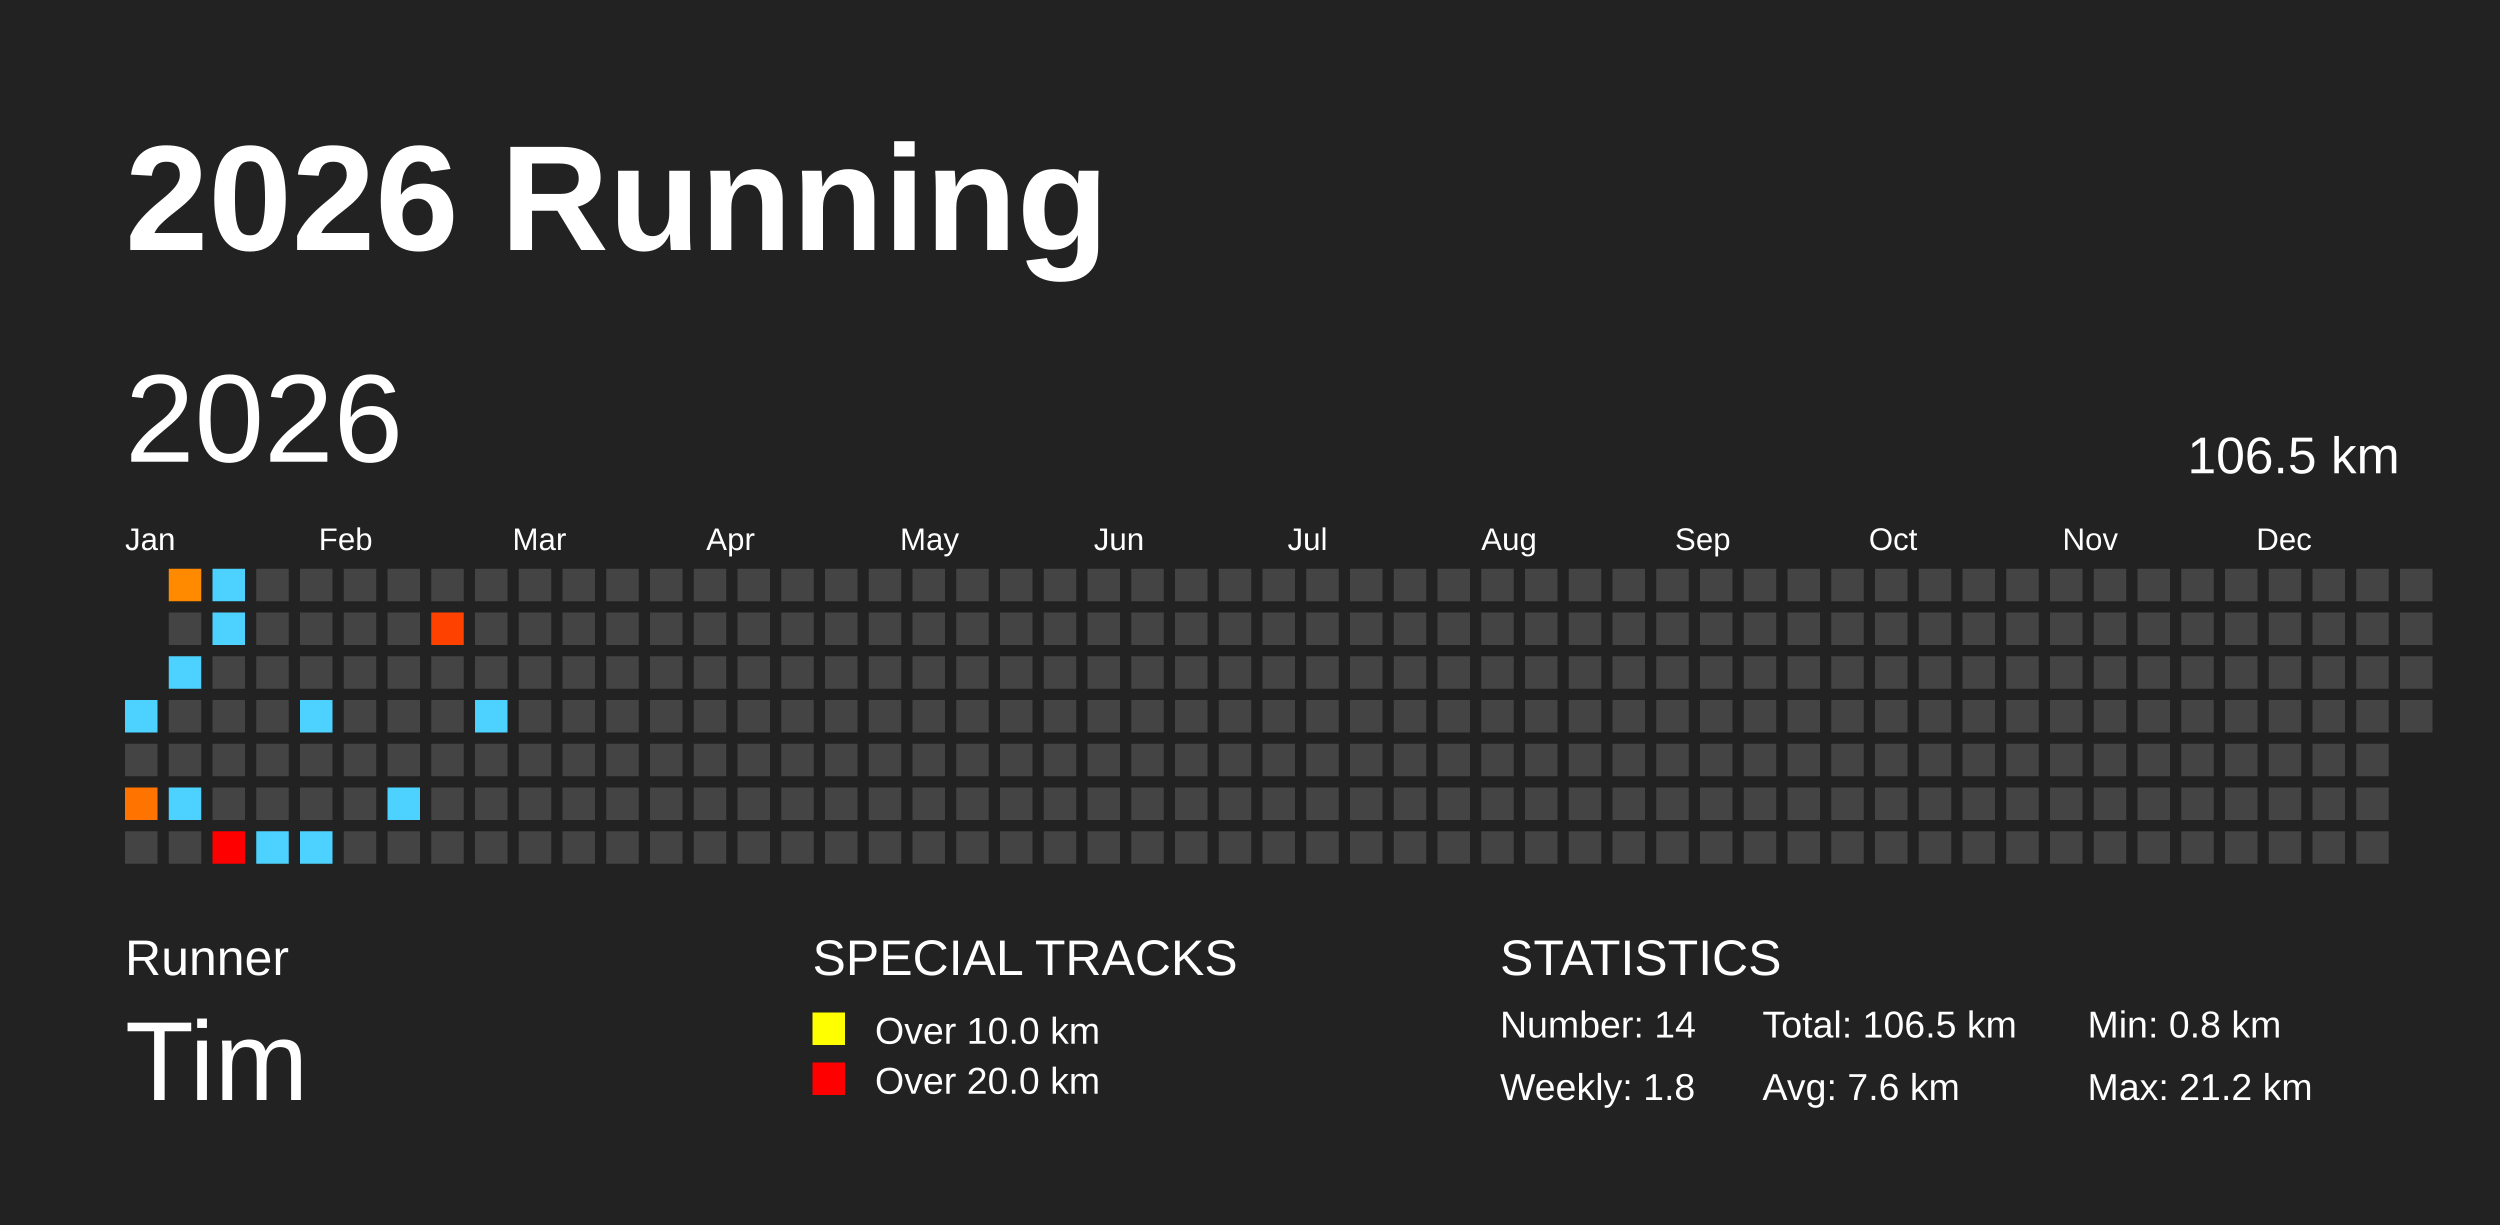
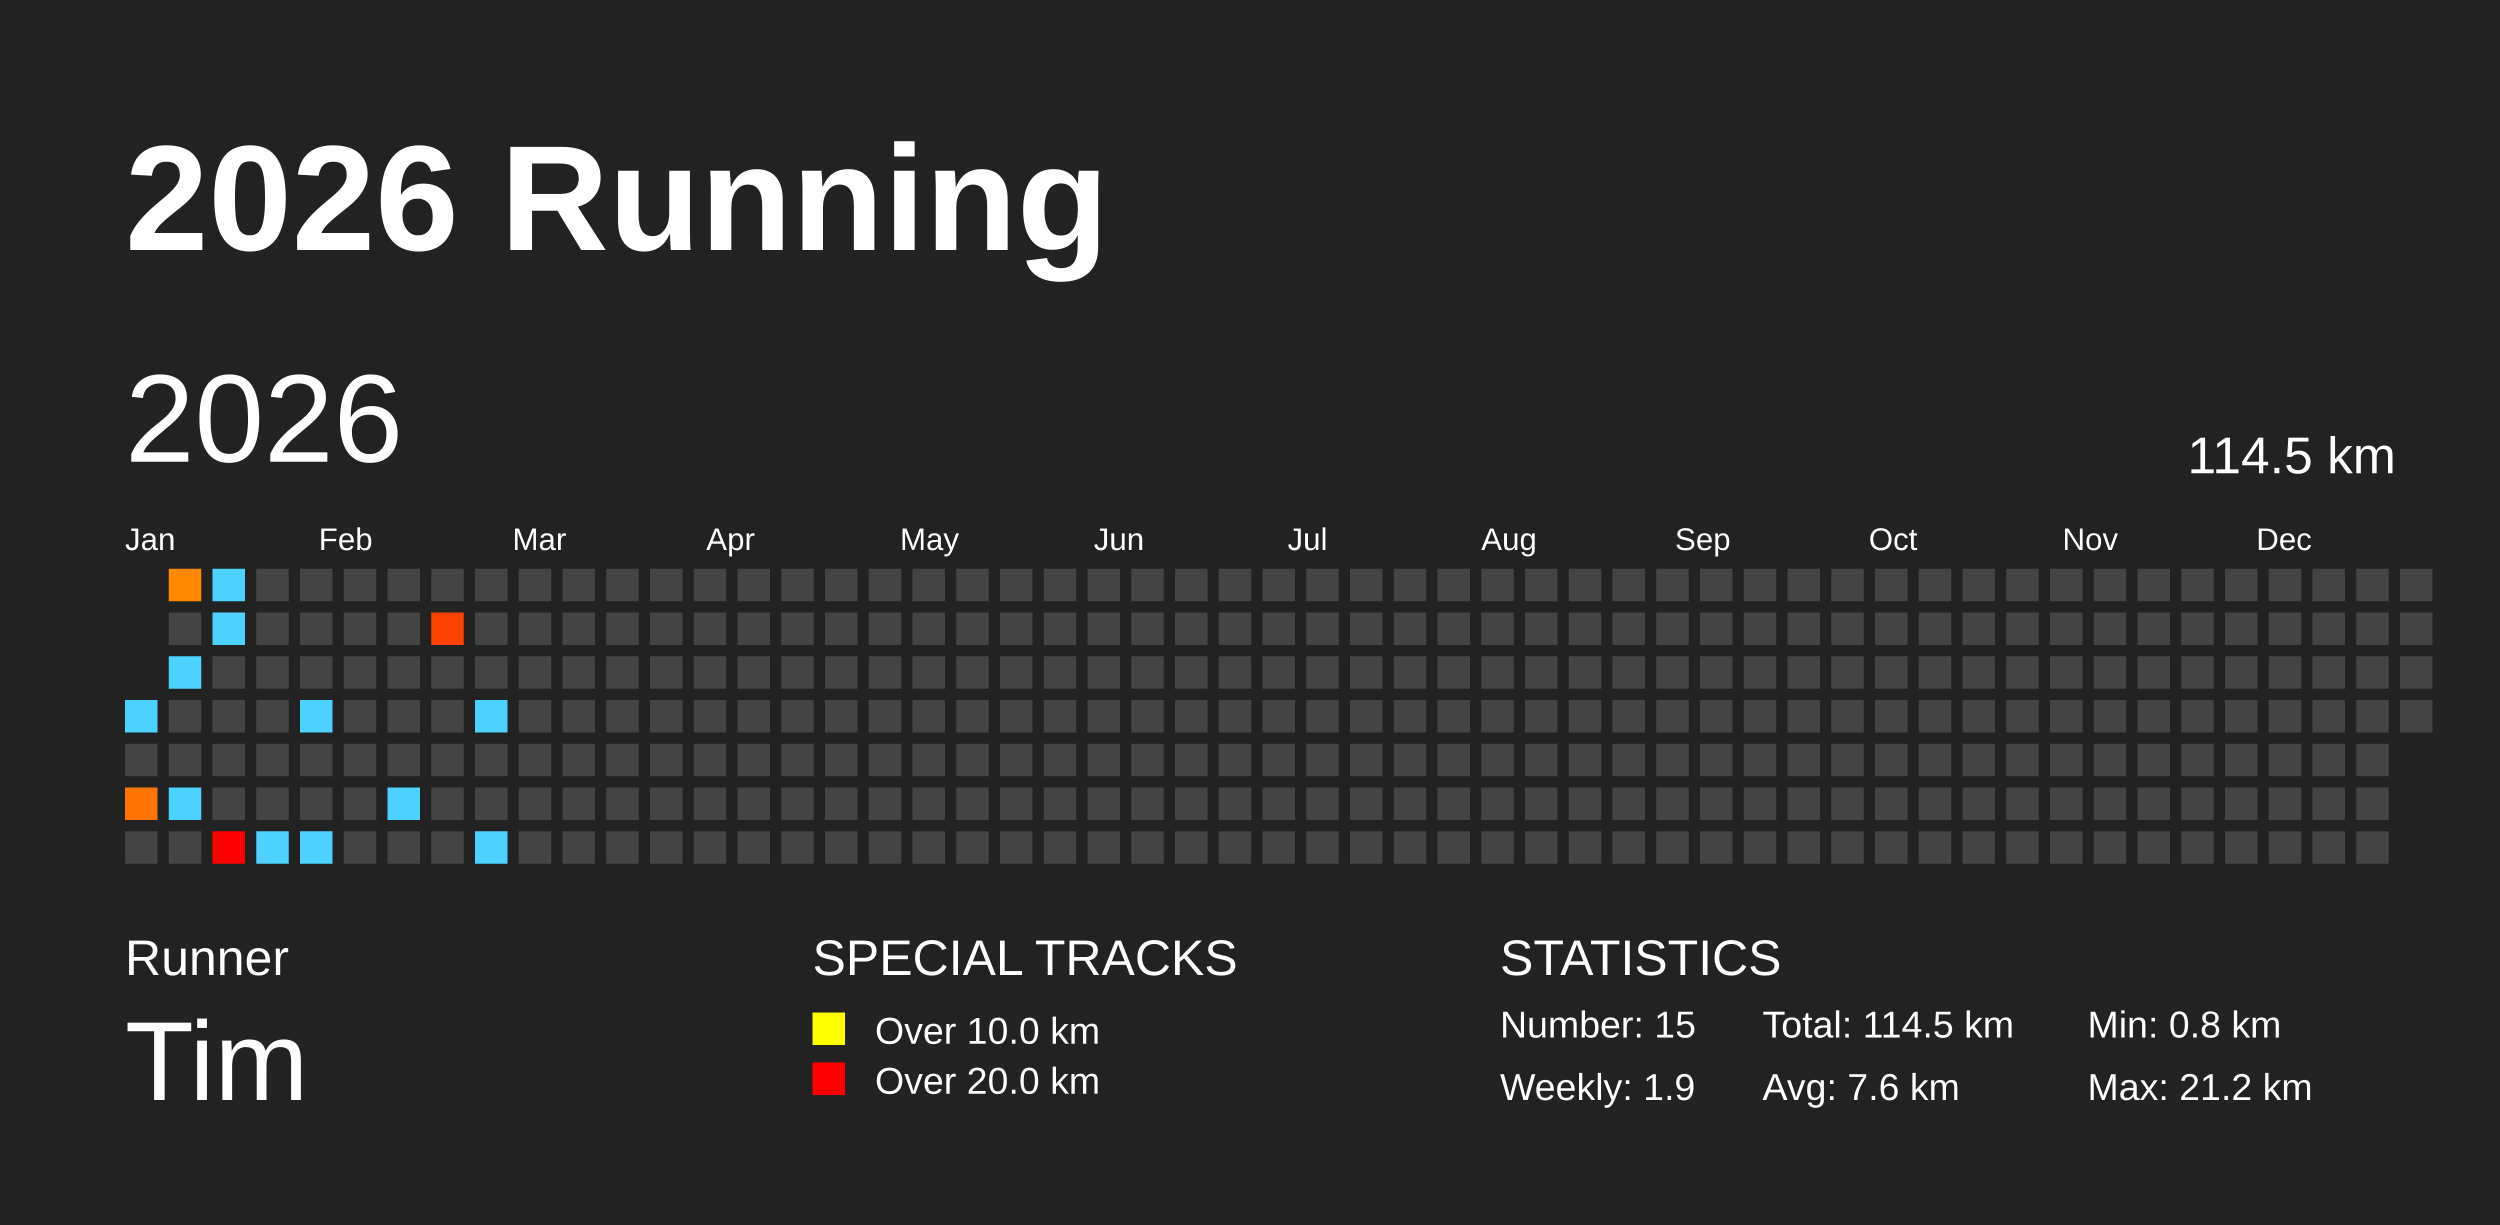
<svg xmlns="http://www.w3.org/2000/svg" baseProfile="full" height="98mm" version="1.1" viewBox="0,0,200,98" width="200mm">
  <defs />
  <rect fill="#222222" height="98" width="200" x="0" y="0" />
  <text fill="#FFFFFF" style="font-size:12px; font-family:Arial; font-weight:bold;" x="10" y="20">2026 Running</text>
  <text fill="#FFFFFF" style="font-size:4px; font-family:Arial" x="10" y="78">Runner</text>
  <text fill="#FFFFFF" style="font-size:9px; font-family:Arial" x="10" y="88">Tim</text>
  <text fill="#FFFFFF" style="font-size:4px; font-family:Arial" x="65" y="78">SPECIAL TRACKS</text>
  <rect fill="yellow" height="2.6" width="2.6" x="65" y="81" />
  <text fill="#FFFFFF" style="font-size:3px; font-family:Arial" x="70" y="83.5">Over 10.0 km</text>
  <rect fill="red" height="2.6" width="2.6" x="65" y="85" />
  <text fill="#FFFFFF" style="font-size:3px; font-family:Arial" x="70" y="87.5">Over 20.0 km</text>
  <text fill="#FFFFFF" style="font-size:4px; font-family:Arial" x="120" y="78">STATISTICS</text>
-   <text fill="#FFFFFF" style="font-size:3px; font-family:Arial" x="120" y="83">Number: 14</text>
-   <text fill="#FFFFFF" style="font-size:3px; font-family:Arial" x="120" y="88">Weekly: 1.8</text>
-   <text fill="#FFFFFF" style="font-size:3px; font-family:Arial" x="141" y="83">Total: 106.5 km</text>
+   <text fill="#FFFFFF" style="font-size:3px; font-family:Arial" x="120" y="83">Number: 15</text>
+   <text fill="#FFFFFF" style="font-size:3px; font-family:Arial" x="120" y="88">Weekly: 1.9</text>
+   <text fill="#FFFFFF" style="font-size:3px; font-family:Arial" x="141" y="83">Total: 114.5 km</text>
  <text fill="#FFFFFF" style="font-size:3px; font-family:Arial" x="141" y="88">Avg: 7.6 km</text>
  <text fill="#FFFFFF" style="font-size:3px; font-family:Arial" x="167" y="83">Min: 0.8 km</text>
  <text fill="#FFFFFF" style="font-size:3px; font-family:Arial" x="167" y="88">Max: 21.2 km</text>
  <text dominant-baseline="hanging" fill="#FFFFFF" style="font-size:10.0px; font-family:Arial;" x="10" y="30">2026</text>
-   <text dominant-baseline="hanging" fill="#FFFFFF" style="font-size:4.125px; font-family:Arial;" x="175" y="35">106.5 km</text>
+   <text dominant-baseline="hanging" fill="#FFFFFF" style="font-size:4.125px; font-family:Arial;" x="175" y="35">114.5 km</text>
  <text fill="#FFFFFF" style="font-size:2.5px; font-family:Arial" x="10.0" y="44">Jan</text>
  <text fill="#FFFFFF" style="font-size:2.5px; font-family:Arial" x="25.5" y="44">Feb</text>
  <text fill="#FFFFFF" style="font-size:2.5px; font-family:Arial" x="41.0" y="44">Mar</text>
  <text fill="#FFFFFF" style="font-size:2.5px; font-family:Arial" x="56.5" y="44">Apr</text>
  <text fill="#FFFFFF" style="font-size:2.5px; font-family:Arial" x="72.0" y="44">May</text>
  <text fill="#FFFFFF" style="font-size:2.5px; font-family:Arial" x="87.5" y="44">Jun</text>
  <text fill="#FFFFFF" style="font-size:2.5px; font-family:Arial" x="103.0" y="44">Jul</text>
  <text fill="#FFFFFF" style="font-size:2.5px; font-family:Arial" x="118.5" y="44">Aug</text>
  <text fill="#FFFFFF" style="font-size:2.5px; font-family:Arial" x="134.0" y="44">Sep</text>
  <text fill="#FFFFFF" style="font-size:2.5px; font-family:Arial" x="149.5" y="44">Oct</text>
  <text fill="#FFFFFF" style="font-size:2.5px; font-family:Arial" x="165.0" y="44">Nov</text>
  <text fill="#FFFFFF" style="font-size:2.5px; font-family:Arial" x="180.5" y="44">Dec</text>
  <rect fill="#4dd2ff" height="2.6" width="2.6" x="10.0" y="56.0" />
  <rect fill="#444444" height="2.6" width="2.6" x="10.0" y="59.5" />
  <rect fill="#ff7300" height="2.6" width="2.6" x="10.0" y="63.0" />
  <rect fill="#444444" height="2.6" width="2.6" x="10.0" y="66.5" />
  <rect fill="#ff8a00" height="2.6" width="2.6" x="13.5" y="45.5" />
  <rect fill="#444444" height="2.6" width="2.6" x="13.5" y="49.0" />
  <rect fill="#4dd2ff" height="2.6" width="2.6" x="13.5" y="52.5" />
  <rect fill="#444444" height="2.6" width="2.6" x="13.5" y="56.0" />
  <rect fill="#444444" height="2.6" width="2.6" x="13.5" y="59.5" />
  <rect fill="#4dd2ff" height="2.6" width="2.6" x="13.5" y="63.0" />
  <rect fill="#444444" height="2.6" width="2.6" x="13.5" y="66.5" />
  <rect fill="#4dd2ff" height="2.6" width="2.6" x="17.0" y="45.5" />
  <rect fill="#4dd2ff" height="2.6" width="2.6" x="17.0" y="49.0" />
  <rect fill="#444444" height="2.6" width="2.6" x="17.0" y="52.5" />
  <rect fill="#444444" height="2.6" width="2.6" x="17.0" y="56.0" />
  <rect fill="#444444" height="2.6" width="2.6" x="17.0" y="59.5" />
  <rect fill="#444444" height="2.6" width="2.6" x="17.0" y="63.0" />
  <rect fill="red" height="2.6" width="2.6" x="17.0" y="66.5" />
  <rect fill="#444444" height="2.6" width="2.6" x="20.5" y="45.5" />
  <rect fill="#444444" height="2.6" width="2.6" x="20.5" y="49.0" />
  <rect fill="#444444" height="2.6" width="2.6" x="20.5" y="52.5" />
  <rect fill="#444444" height="2.6" width="2.6" x="20.5" y="56.0" />
  <rect fill="#444444" height="2.6" width="2.6" x="20.5" y="59.5" />
  <rect fill="#444444" height="2.6" width="2.6" x="20.5" y="63.0" />
  <rect fill="#4dd2ff" height="2.6" width="2.6" x="20.5" y="66.5" />
  <rect fill="#444444" height="2.6" width="2.6" x="24.0" y="45.5" />
  <rect fill="#444444" height="2.6" width="2.6" x="24.0" y="49.0" />
  <rect fill="#444444" height="2.6" width="2.6" x="24.0" y="52.5" />
  <rect fill="#4dd2ff" height="2.6" width="2.6" x="24.0" y="56.0" />
  <rect fill="#444444" height="2.6" width="2.6" x="24.0" y="59.5" />
  <rect fill="#444444" height="2.6" width="2.6" x="24.0" y="63.0" />
  <rect fill="#4dd2ff" height="2.6" width="2.6" x="24.0" y="66.5" />
  <rect fill="#444444" height="2.6" width="2.6" x="27.5" y="45.5" />
  <rect fill="#444444" height="2.6" width="2.6" x="27.5" y="49.0" />
  <rect fill="#444444" height="2.6" width="2.6" x="27.5" y="52.5" />
  <rect fill="#444444" height="2.6" width="2.6" x="27.5" y="56.0" />
  <rect fill="#444444" height="2.6" width="2.6" x="27.5" y="59.5" />
  <rect fill="#444444" height="2.6" width="2.6" x="27.5" y="63.0" />
  <rect fill="#444444" height="2.6" width="2.6" x="27.5" y="66.5" />
  <rect fill="#444444" height="2.6" width="2.6" x="31.0" y="45.5" />
  <rect fill="#444444" height="2.6" width="2.6" x="31.0" y="49.0" />
  <rect fill="#444444" height="2.6" width="2.6" x="31.0" y="52.5" />
  <rect fill="#444444" height="2.6" width="2.6" x="31.0" y="56.0" />
  <rect fill="#444444" height="2.6" width="2.6" x="31.0" y="59.5" />
  <rect fill="#4dd2ff" height="2.6" width="2.6" x="31.0" y="63.0" />
  <rect fill="#444444" height="2.6" width="2.6" x="31.0" y="66.5" />
  <rect fill="#444444" height="2.6" width="2.6" x="34.5" y="45.5" />
  <rect fill="#ff4100" height="2.6" width="2.6" x="34.5" y="49.0" />
  <rect fill="#444444" height="2.6" width="2.6" x="34.5" y="52.5" />
  <rect fill="#444444" height="2.6" width="2.6" x="34.5" y="56.0" />
  <rect fill="#444444" height="2.6" width="2.6" x="34.5" y="59.5" />
  <rect fill="#444444" height="2.6" width="2.6" x="34.5" y="63.0" />
  <rect fill="#444444" height="2.6" width="2.6" x="34.5" y="66.5" />
  <rect fill="#444444" height="2.6" width="2.6" x="38.0" y="45.5" />
  <rect fill="#444444" height="2.6" width="2.6" x="38.0" y="49.0" />
  <rect fill="#444444" height="2.6" width="2.6" x="38.0" y="52.5" />
  <rect fill="#4dd2ff" height="2.6" width="2.6" x="38.0" y="56.0" />
  <rect fill="#444444" height="2.6" width="2.6" x="38.0" y="59.5" />
  <rect fill="#444444" height="2.6" width="2.6" x="38.0" y="63.0" />
-   <rect fill="#444444" height="2.6" width="2.6" x="38.0" y="66.5" />
+   <rect fill="#4dd2ff" height="2.6" width="2.6" x="38.0" y="66.5" />
  <rect fill="#444444" height="2.6" width="2.6" x="41.5" y="45.5" />
  <rect fill="#444444" height="2.6" width="2.6" x="41.5" y="49.0" />
  <rect fill="#444444" height="2.6" width="2.6" x="41.5" y="52.5" />
  <rect fill="#444444" height="2.6" width="2.6" x="41.5" y="56.0" />
  <rect fill="#444444" height="2.6" width="2.6" x="41.5" y="59.5" />
  <rect fill="#444444" height="2.6" width="2.6" x="41.5" y="63.0" />
  <rect fill="#444444" height="2.6" width="2.6" x="41.5" y="66.5" />
  <rect fill="#444444" height="2.6" width="2.6" x="45.0" y="45.5" />
  <rect fill="#444444" height="2.6" width="2.6" x="45.0" y="49.0" />
  <rect fill="#444444" height="2.6" width="2.6" x="45.0" y="52.5" />
  <rect fill="#444444" height="2.6" width="2.6" x="45.0" y="56.0" />
  <rect fill="#444444" height="2.6" width="2.6" x="45.0" y="59.5" />
  <rect fill="#444444" height="2.6" width="2.6" x="45.0" y="63.0" />
  <rect fill="#444444" height="2.6" width="2.6" x="45.0" y="66.5" />
  <rect fill="#444444" height="2.6" width="2.6" x="48.5" y="45.5" />
  <rect fill="#444444" height="2.6" width="2.6" x="48.5" y="49.0" />
  <rect fill="#444444" height="2.6" width="2.6" x="48.5" y="52.5" />
  <rect fill="#444444" height="2.6" width="2.6" x="48.5" y="56.0" />
  <rect fill="#444444" height="2.6" width="2.6" x="48.5" y="59.5" />
  <rect fill="#444444" height="2.6" width="2.6" x="48.5" y="63.0" />
  <rect fill="#444444" height="2.6" width="2.6" x="48.5" y="66.5" />
  <rect fill="#444444" height="2.6" width="2.6" x="52.0" y="45.5" />
  <rect fill="#444444" height="2.6" width="2.6" x="52.0" y="49.0" />
  <rect fill="#444444" height="2.6" width="2.6" x="52.0" y="52.5" />
  <rect fill="#444444" height="2.6" width="2.6" x="52.0" y="56.0" />
  <rect fill="#444444" height="2.6" width="2.6" x="52.0" y="59.5" />
  <rect fill="#444444" height="2.6" width="2.6" x="52.0" y="63.0" />
  <rect fill="#444444" height="2.6" width="2.6" x="52.0" y="66.5" />
  <rect fill="#444444" height="2.6" width="2.6" x="55.5" y="45.5" />
  <rect fill="#444444" height="2.6" width="2.6" x="55.5" y="49.0" />
  <rect fill="#444444" height="2.6" width="2.6" x="55.5" y="52.5" />
  <rect fill="#444444" height="2.6" width="2.6" x="55.5" y="56.0" />
  <rect fill="#444444" height="2.6" width="2.6" x="55.5" y="59.5" />
  <rect fill="#444444" height="2.6" width="2.6" x="55.5" y="63.0" />
  <rect fill="#444444" height="2.6" width="2.6" x="55.5" y="66.5" />
  <rect fill="#444444" height="2.6" width="2.6" x="59.0" y="45.5" />
  <rect fill="#444444" height="2.6" width="2.6" x="59.0" y="49.0" />
  <rect fill="#444444" height="2.6" width="2.6" x="59.0" y="52.5" />
  <rect fill="#444444" height="2.6" width="2.6" x="59.0" y="56.0" />
  <rect fill="#444444" height="2.6" width="2.6" x="59.0" y="59.5" />
  <rect fill="#444444" height="2.6" width="2.6" x="59.0" y="63.0" />
  <rect fill="#444444" height="2.6" width="2.6" x="59.0" y="66.5" />
  <rect fill="#444444" height="2.6" width="2.6" x="62.5" y="45.5" />
  <rect fill="#444444" height="2.6" width="2.6" x="62.5" y="49.0" />
  <rect fill="#444444" height="2.6" width="2.6" x="62.5" y="52.5" />
  <rect fill="#444444" height="2.6" width="2.6" x="62.5" y="56.0" />
  <rect fill="#444444" height="2.6" width="2.6" x="62.5" y="59.5" />
  <rect fill="#444444" height="2.6" width="2.6" x="62.5" y="63.0" />
  <rect fill="#444444" height="2.6" width="2.6" x="62.5" y="66.5" />
  <rect fill="#444444" height="2.6" width="2.6" x="66.0" y="45.5" />
  <rect fill="#444444" height="2.6" width="2.6" x="66.0" y="49.0" />
  <rect fill="#444444" height="2.6" width="2.6" x="66.0" y="52.5" />
  <rect fill="#444444" height="2.6" width="2.6" x="66.0" y="56.0" />
  <rect fill="#444444" height="2.6" width="2.6" x="66.0" y="59.5" />
  <rect fill="#444444" height="2.6" width="2.6" x="66.0" y="63.0" />
  <rect fill="#444444" height="2.6" width="2.6" x="66.0" y="66.5" />
  <rect fill="#444444" height="2.6" width="2.6" x="69.5" y="45.5" />
  <rect fill="#444444" height="2.6" width="2.6" x="69.5" y="49.0" />
  <rect fill="#444444" height="2.6" width="2.6" x="69.5" y="52.5" />
  <rect fill="#444444" height="2.6" width="2.6" x="69.5" y="56.0" />
  <rect fill="#444444" height="2.6" width="2.6" x="69.5" y="59.5" />
  <rect fill="#444444" height="2.6" width="2.6" x="69.5" y="63.0" />
  <rect fill="#444444" height="2.6" width="2.6" x="69.5" y="66.5" />
  <rect fill="#444444" height="2.6" width="2.6" x="73.0" y="45.5" />
  <rect fill="#444444" height="2.6" width="2.6" x="73.0" y="49.0" />
  <rect fill="#444444" height="2.6" width="2.6" x="73.0" y="52.5" />
  <rect fill="#444444" height="2.6" width="2.6" x="73.0" y="56.0" />
  <rect fill="#444444" height="2.6" width="2.6" x="73.0" y="59.5" />
  <rect fill="#444444" height="2.6" width="2.6" x="73.0" y="63.0" />
  <rect fill="#444444" height="2.6" width="2.6" x="73.0" y="66.5" />
  <rect fill="#444444" height="2.6" width="2.6" x="76.5" y="45.5" />
  <rect fill="#444444" height="2.6" width="2.6" x="76.5" y="49.0" />
  <rect fill="#444444" height="2.6" width="2.6" x="76.5" y="52.5" />
  <rect fill="#444444" height="2.6" width="2.6" x="76.5" y="56.0" />
  <rect fill="#444444" height="2.6" width="2.6" x="76.5" y="59.5" />
  <rect fill="#444444" height="2.6" width="2.6" x="76.5" y="63.0" />
  <rect fill="#444444" height="2.6" width="2.6" x="76.5" y="66.5" />
  <rect fill="#444444" height="2.6" width="2.6" x="80.0" y="45.5" />
  <rect fill="#444444" height="2.6" width="2.6" x="80.0" y="49.0" />
  <rect fill="#444444" height="2.6" width="2.6" x="80.0" y="52.5" />
  <rect fill="#444444" height="2.6" width="2.6" x="80.0" y="56.0" />
  <rect fill="#444444" height="2.6" width="2.6" x="80.0" y="59.5" />
  <rect fill="#444444" height="2.6" width="2.6" x="80.0" y="63.0" />
  <rect fill="#444444" height="2.6" width="2.6" x="80.0" y="66.5" />
  <rect fill="#444444" height="2.6" width="2.6" x="83.5" y="45.5" />
  <rect fill="#444444" height="2.6" width="2.6" x="83.5" y="49.0" />
  <rect fill="#444444" height="2.6" width="2.6" x="83.5" y="52.5" />
  <rect fill="#444444" height="2.6" width="2.6" x="83.5" y="56.0" />
  <rect fill="#444444" height="2.6" width="2.6" x="83.5" y="59.5" />
  <rect fill="#444444" height="2.6" width="2.6" x="83.5" y="63.0" />
  <rect fill="#444444" height="2.6" width="2.6" x="83.5" y="66.5" />
  <rect fill="#444444" height="2.6" width="2.6" x="87.0" y="45.5" />
  <rect fill="#444444" height="2.6" width="2.6" x="87.0" y="49.0" />
  <rect fill="#444444" height="2.6" width="2.6" x="87.0" y="52.5" />
  <rect fill="#444444" height="2.6" width="2.6" x="87.0" y="56.0" />
  <rect fill="#444444" height="2.6" width="2.6" x="87.0" y="59.5" />
  <rect fill="#444444" height="2.6" width="2.6" x="87.0" y="63.0" />
  <rect fill="#444444" height="2.6" width="2.6" x="87.0" y="66.5" />
  <rect fill="#444444" height="2.6" width="2.6" x="90.5" y="45.5" />
  <rect fill="#444444" height="2.6" width="2.6" x="90.5" y="49.0" />
  <rect fill="#444444" height="2.6" width="2.6" x="90.5" y="52.5" />
  <rect fill="#444444" height="2.6" width="2.6" x="90.5" y="56.0" />
  <rect fill="#444444" height="2.6" width="2.6" x="90.5" y="59.5" />
  <rect fill="#444444" height="2.6" width="2.6" x="90.5" y="63.0" />
  <rect fill="#444444" height="2.6" width="2.6" x="90.5" y="66.5" />
  <rect fill="#444444" height="2.6" width="2.6" x="94.0" y="45.5" />
  <rect fill="#444444" height="2.6" width="2.6" x="94.0" y="49.0" />
  <rect fill="#444444" height="2.6" width="2.6" x="94.0" y="52.5" />
  <rect fill="#444444" height="2.6" width="2.6" x="94.0" y="56.0" />
  <rect fill="#444444" height="2.6" width="2.6" x="94.0" y="59.5" />
  <rect fill="#444444" height="2.6" width="2.6" x="94.0" y="63.0" />
  <rect fill="#444444" height="2.6" width="2.6" x="94.0" y="66.5" />
  <rect fill="#444444" height="2.6" width="2.6" x="97.5" y="45.5" />
  <rect fill="#444444" height="2.6" width="2.6" x="97.5" y="49.0" />
  <rect fill="#444444" height="2.6" width="2.6" x="97.5" y="52.5" />
  <rect fill="#444444" height="2.6" width="2.6" x="97.5" y="56.0" />
  <rect fill="#444444" height="2.6" width="2.6" x="97.5" y="59.5" />
  <rect fill="#444444" height="2.6" width="2.6" x="97.5" y="63.0" />
  <rect fill="#444444" height="2.6" width="2.6" x="97.5" y="66.5" />
  <rect fill="#444444" height="2.6" width="2.6" x="101.0" y="45.5" />
  <rect fill="#444444" height="2.6" width="2.6" x="101.0" y="49.0" />
  <rect fill="#444444" height="2.6" width="2.6" x="101.0" y="52.5" />
  <rect fill="#444444" height="2.6" width="2.6" x="101.0" y="56.0" />
  <rect fill="#444444" height="2.6" width="2.6" x="101.0" y="59.5" />
  <rect fill="#444444" height="2.6" width="2.6" x="101.0" y="63.0" />
  <rect fill="#444444" height="2.6" width="2.6" x="101.0" y="66.5" />
  <rect fill="#444444" height="2.6" width="2.6" x="104.5" y="45.5" />
  <rect fill="#444444" height="2.6" width="2.6" x="104.5" y="49.0" />
  <rect fill="#444444" height="2.6" width="2.6" x="104.5" y="52.5" />
  <rect fill="#444444" height="2.6" width="2.6" x="104.5" y="56.0" />
  <rect fill="#444444" height="2.6" width="2.6" x="104.5" y="59.5" />
  <rect fill="#444444" height="2.6" width="2.6" x="104.5" y="63.0" />
  <rect fill="#444444" height="2.6" width="2.6" x="104.5" y="66.5" />
  <rect fill="#444444" height="2.6" width="2.6" x="108.0" y="45.5" />
  <rect fill="#444444" height="2.6" width="2.6" x="108.0" y="49.0" />
  <rect fill="#444444" height="2.6" width="2.6" x="108.0" y="52.5" />
  <rect fill="#444444" height="2.6" width="2.6" x="108.0" y="56.0" />
  <rect fill="#444444" height="2.6" width="2.6" x="108.0" y="59.5" />
  <rect fill="#444444" height="2.6" width="2.6" x="108.0" y="63.0" />
  <rect fill="#444444" height="2.6" width="2.6" x="108.0" y="66.5" />
  <rect fill="#444444" height="2.6" width="2.6" x="111.5" y="45.5" />
  <rect fill="#444444" height="2.6" width="2.6" x="111.5" y="49.0" />
  <rect fill="#444444" height="2.6" width="2.6" x="111.5" y="52.5" />
  <rect fill="#444444" height="2.6" width="2.6" x="111.5" y="56.0" />
  <rect fill="#444444" height="2.6" width="2.6" x="111.5" y="59.5" />
  <rect fill="#444444" height="2.6" width="2.6" x="111.5" y="63.0" />
  <rect fill="#444444" height="2.6" width="2.6" x="111.5" y="66.5" />
  <rect fill="#444444" height="2.6" width="2.6" x="115.0" y="45.5" />
  <rect fill="#444444" height="2.6" width="2.6" x="115.0" y="49.0" />
  <rect fill="#444444" height="2.6" width="2.6" x="115.0" y="52.5" />
  <rect fill="#444444" height="2.6" width="2.6" x="115.0" y="56.0" />
  <rect fill="#444444" height="2.6" width="2.6" x="115.0" y="59.5" />
  <rect fill="#444444" height="2.6" width="2.6" x="115.0" y="63.0" />
  <rect fill="#444444" height="2.6" width="2.6" x="115.0" y="66.5" />
  <rect fill="#444444" height="2.6" width="2.6" x="118.5" y="45.5" />
  <rect fill="#444444" height="2.6" width="2.6" x="118.5" y="49.0" />
  <rect fill="#444444" height="2.6" width="2.6" x="118.5" y="52.5" />
  <rect fill="#444444" height="2.6" width="2.6" x="118.5" y="56.0" />
  <rect fill="#444444" height="2.6" width="2.6" x="118.5" y="59.5" />
  <rect fill="#444444" height="2.6" width="2.6" x="118.5" y="63.0" />
  <rect fill="#444444" height="2.6" width="2.6" x="118.5" y="66.5" />
  <rect fill="#444444" height="2.6" width="2.6" x="122.0" y="45.5" />
  <rect fill="#444444" height="2.6" width="2.6" x="122.0" y="49.0" />
  <rect fill="#444444" height="2.6" width="2.6" x="122.0" y="52.5" />
  <rect fill="#444444" height="2.6" width="2.6" x="122.0" y="56.0" />
  <rect fill="#444444" height="2.6" width="2.6" x="122.0" y="59.5" />
  <rect fill="#444444" height="2.6" width="2.6" x="122.0" y="63.0" />
  <rect fill="#444444" height="2.6" width="2.6" x="122.0" y="66.5" />
  <rect fill="#444444" height="2.6" width="2.6" x="125.5" y="45.5" />
  <rect fill="#444444" height="2.6" width="2.6" x="125.5" y="49.0" />
  <rect fill="#444444" height="2.6" width="2.6" x="125.5" y="52.5" />
  <rect fill="#444444" height="2.6" width="2.6" x="125.5" y="56.0" />
  <rect fill="#444444" height="2.6" width="2.6" x="125.5" y="59.5" />
  <rect fill="#444444" height="2.6" width="2.6" x="125.5" y="63.0" />
  <rect fill="#444444" height="2.6" width="2.6" x="125.5" y="66.5" />
  <rect fill="#444444" height="2.6" width="2.6" x="129.0" y="45.5" />
  <rect fill="#444444" height="2.6" width="2.6" x="129.0" y="49.0" />
  <rect fill="#444444" height="2.6" width="2.6" x="129.0" y="52.5" />
  <rect fill="#444444" height="2.6" width="2.6" x="129.0" y="56.0" />
  <rect fill="#444444" height="2.6" width="2.6" x="129.0" y="59.5" />
  <rect fill="#444444" height="2.6" width="2.6" x="129.0" y="63.0" />
  <rect fill="#444444" height="2.6" width="2.6" x="129.0" y="66.5" />
  <rect fill="#444444" height="2.6" width="2.6" x="132.5" y="45.5" />
  <rect fill="#444444" height="2.6" width="2.6" x="132.5" y="49.0" />
  <rect fill="#444444" height="2.6" width="2.6" x="132.5" y="52.5" />
  <rect fill="#444444" height="2.6" width="2.6" x="132.5" y="56.0" />
  <rect fill="#444444" height="2.6" width="2.6" x="132.5" y="59.5" />
  <rect fill="#444444" height="2.6" width="2.6" x="132.5" y="63.0" />
  <rect fill="#444444" height="2.6" width="2.6" x="132.5" y="66.5" />
  <rect fill="#444444" height="2.6" width="2.6" x="136.0" y="45.5" />
  <rect fill="#444444" height="2.6" width="2.6" x="136.0" y="49.0" />
  <rect fill="#444444" height="2.6" width="2.6" x="136.0" y="52.5" />
  <rect fill="#444444" height="2.6" width="2.6" x="136.0" y="56.0" />
  <rect fill="#444444" height="2.6" width="2.6" x="136.0" y="59.5" />
  <rect fill="#444444" height="2.6" width="2.6" x="136.0" y="63.0" />
  <rect fill="#444444" height="2.6" width="2.6" x="136.0" y="66.5" />
  <rect fill="#444444" height="2.6" width="2.6" x="139.5" y="45.5" />
  <rect fill="#444444" height="2.6" width="2.6" x="139.5" y="49.0" />
  <rect fill="#444444" height="2.6" width="2.6" x="139.5" y="52.5" />
  <rect fill="#444444" height="2.6" width="2.6" x="139.5" y="56.0" />
  <rect fill="#444444" height="2.6" width="2.6" x="139.5" y="59.5" />
  <rect fill="#444444" height="2.6" width="2.6" x="139.5" y="63.0" />
  <rect fill="#444444" height="2.6" width="2.6" x="139.5" y="66.5" />
  <rect fill="#444444" height="2.6" width="2.6" x="143.0" y="45.5" />
  <rect fill="#444444" height="2.6" width="2.6" x="143.0" y="49.0" />
  <rect fill="#444444" height="2.6" width="2.6" x="143.0" y="52.5" />
  <rect fill="#444444" height="2.6" width="2.6" x="143.0" y="56.0" />
  <rect fill="#444444" height="2.6" width="2.6" x="143.0" y="59.5" />
  <rect fill="#444444" height="2.6" width="2.6" x="143.0" y="63.0" />
  <rect fill="#444444" height="2.6" width="2.6" x="143.0" y="66.5" />
  <rect fill="#444444" height="2.6" width="2.6" x="146.5" y="45.5" />
  <rect fill="#444444" height="2.6" width="2.6" x="146.5" y="49.0" />
  <rect fill="#444444" height="2.6" width="2.6" x="146.5" y="52.5" />
  <rect fill="#444444" height="2.6" width="2.6" x="146.5" y="56.0" />
  <rect fill="#444444" height="2.6" width="2.6" x="146.5" y="59.5" />
  <rect fill="#444444" height="2.6" width="2.6" x="146.5" y="63.0" />
  <rect fill="#444444" height="2.6" width="2.6" x="146.5" y="66.5" />
  <rect fill="#444444" height="2.6" width="2.6" x="150.0" y="45.5" />
  <rect fill="#444444" height="2.6" width="2.6" x="150.0" y="49.0" />
  <rect fill="#444444" height="2.6" width="2.6" x="150.0" y="52.5" />
  <rect fill="#444444" height="2.6" width="2.6" x="150.0" y="56.0" />
  <rect fill="#444444" height="2.6" width="2.6" x="150.0" y="59.5" />
  <rect fill="#444444" height="2.6" width="2.6" x="150.0" y="63.0" />
  <rect fill="#444444" height="2.6" width="2.6" x="150.0" y="66.5" />
  <rect fill="#444444" height="2.6" width="2.6" x="153.5" y="45.5" />
  <rect fill="#444444" height="2.6" width="2.6" x="153.5" y="49.0" />
  <rect fill="#444444" height="2.6" width="2.6" x="153.5" y="52.5" />
  <rect fill="#444444" height="2.6" width="2.6" x="153.5" y="56.0" />
  <rect fill="#444444" height="2.6" width="2.6" x="153.5" y="59.5" />
  <rect fill="#444444" height="2.6" width="2.6" x="153.5" y="63.0" />
  <rect fill="#444444" height="2.6" width="2.6" x="153.5" y="66.5" />
  <rect fill="#444444" height="2.6" width="2.6" x="157.0" y="45.5" />
  <rect fill="#444444" height="2.6" width="2.6" x="157.0" y="49.0" />
  <rect fill="#444444" height="2.6" width="2.6" x="157.0" y="52.5" />
  <rect fill="#444444" height="2.6" width="2.6" x="157.0" y="56.0" />
  <rect fill="#444444" height="2.6" width="2.6" x="157.0" y="59.5" />
  <rect fill="#444444" height="2.6" width="2.6" x="157.0" y="63.0" />
  <rect fill="#444444" height="2.6" width="2.6" x="157.0" y="66.5" />
  <rect fill="#444444" height="2.6" width="2.6" x="160.5" y="45.5" />
  <rect fill="#444444" height="2.6" width="2.6" x="160.5" y="49.0" />
  <rect fill="#444444" height="2.6" width="2.6" x="160.5" y="52.5" />
  <rect fill="#444444" height="2.6" width="2.6" x="160.5" y="56.0" />
  <rect fill="#444444" height="2.6" width="2.6" x="160.5" y="59.5" />
  <rect fill="#444444" height="2.6" width="2.6" x="160.5" y="63.0" />
  <rect fill="#444444" height="2.6" width="2.6" x="160.5" y="66.5" />
  <rect fill="#444444" height="2.6" width="2.6" x="164.0" y="45.5" />
  <rect fill="#444444" height="2.6" width="2.6" x="164.0" y="49.0" />
  <rect fill="#444444" height="2.6" width="2.6" x="164.0" y="52.5" />
  <rect fill="#444444" height="2.6" width="2.6" x="164.0" y="56.0" />
  <rect fill="#444444" height="2.6" width="2.6" x="164.0" y="59.5" />
  <rect fill="#444444" height="2.6" width="2.6" x="164.0" y="63.0" />
  <rect fill="#444444" height="2.6" width="2.6" x="164.0" y="66.5" />
  <rect fill="#444444" height="2.6" width="2.6" x="167.5" y="45.5" />
  <rect fill="#444444" height="2.6" width="2.6" x="167.5" y="49.0" />
  <rect fill="#444444" height="2.6" width="2.6" x="167.5" y="52.5" />
  <rect fill="#444444" height="2.6" width="2.6" x="167.5" y="56.0" />
  <rect fill="#444444" height="2.6" width="2.6" x="167.5" y="59.5" />
  <rect fill="#444444" height="2.6" width="2.6" x="167.5" y="63.0" />
  <rect fill="#444444" height="2.6" width="2.6" x="167.5" y="66.5" />
  <rect fill="#444444" height="2.6" width="2.6" x="171.0" y="45.5" />
  <rect fill="#444444" height="2.6" width="2.6" x="171.0" y="49.0" />
  <rect fill="#444444" height="2.6" width="2.6" x="171.0" y="52.5" />
  <rect fill="#444444" height="2.6" width="2.6" x="171.0" y="56.0" />
  <rect fill="#444444" height="2.6" width="2.6" x="171.0" y="59.5" />
  <rect fill="#444444" height="2.6" width="2.6" x="171.0" y="63.0" />
  <rect fill="#444444" height="2.6" width="2.6" x="171.0" y="66.5" />
  <rect fill="#444444" height="2.6" width="2.6" x="174.5" y="45.5" />
  <rect fill="#444444" height="2.6" width="2.6" x="174.5" y="49.0" />
  <rect fill="#444444" height="2.6" width="2.6" x="174.5" y="52.5" />
  <rect fill="#444444" height="2.6" width="2.6" x="174.5" y="56.0" />
  <rect fill="#444444" height="2.6" width="2.6" x="174.5" y="59.5" />
  <rect fill="#444444" height="2.6" width="2.6" x="174.5" y="63.0" />
  <rect fill="#444444" height="2.6" width="2.6" x="174.5" y="66.5" />
  <rect fill="#444444" height="2.6" width="2.6" x="178.0" y="45.5" />
  <rect fill="#444444" height="2.6" width="2.6" x="178.0" y="49.0" />
  <rect fill="#444444" height="2.6" width="2.6" x="178.0" y="52.5" />
  <rect fill="#444444" height="2.6" width="2.6" x="178.0" y="56.0" />
  <rect fill="#444444" height="2.6" width="2.6" x="178.0" y="59.5" />
  <rect fill="#444444" height="2.6" width="2.6" x="178.0" y="63.0" />
  <rect fill="#444444" height="2.6" width="2.6" x="178.0" y="66.5" />
  <rect fill="#444444" height="2.6" width="2.6" x="181.5" y="45.5" />
  <rect fill="#444444" height="2.6" width="2.6" x="181.5" y="49.0" />
  <rect fill="#444444" height="2.6" width="2.6" x="181.5" y="52.5" />
  <rect fill="#444444" height="2.6" width="2.6" x="181.5" y="56.0" />
  <rect fill="#444444" height="2.6" width="2.6" x="181.5" y="59.5" />
  <rect fill="#444444" height="2.6" width="2.6" x="181.5" y="63.0" />
  <rect fill="#444444" height="2.6" width="2.6" x="181.5" y="66.5" />
  <rect fill="#444444" height="2.6" width="2.6" x="185.0" y="45.5" />
  <rect fill="#444444" height="2.6" width="2.6" x="185.0" y="49.0" />
  <rect fill="#444444" height="2.6" width="2.6" x="185.0" y="52.5" />
  <rect fill="#444444" height="2.6" width="2.6" x="185.0" y="56.0" />
  <rect fill="#444444" height="2.6" width="2.6" x="185.0" y="59.5" />
  <rect fill="#444444" height="2.6" width="2.6" x="185.0" y="63.0" />
  <rect fill="#444444" height="2.6" width="2.6" x="185.0" y="66.5" />
  <rect fill="#444444" height="2.6" width="2.6" x="188.5" y="45.5" />
  <rect fill="#444444" height="2.6" width="2.6" x="188.5" y="49.0" />
  <rect fill="#444444" height="2.6" width="2.6" x="188.5" y="52.5" />
  <rect fill="#444444" height="2.6" width="2.6" x="188.5" y="56.0" />
  <rect fill="#444444" height="2.6" width="2.6" x="188.5" y="59.5" />
  <rect fill="#444444" height="2.6" width="2.6" x="188.5" y="63.0" />
  <rect fill="#444444" height="2.6" width="2.6" x="188.5" y="66.5" />
  <rect fill="#444444" height="2.6" width="2.6" x="192.0" y="45.5" />
  <rect fill="#444444" height="2.6" width="2.6" x="192.0" y="49.0" />
  <rect fill="#444444" height="2.6" width="2.6" x="192.0" y="52.5" />
  <rect fill="#444444" height="2.6" width="2.6" x="192.0" y="56.0" />
</svg>
